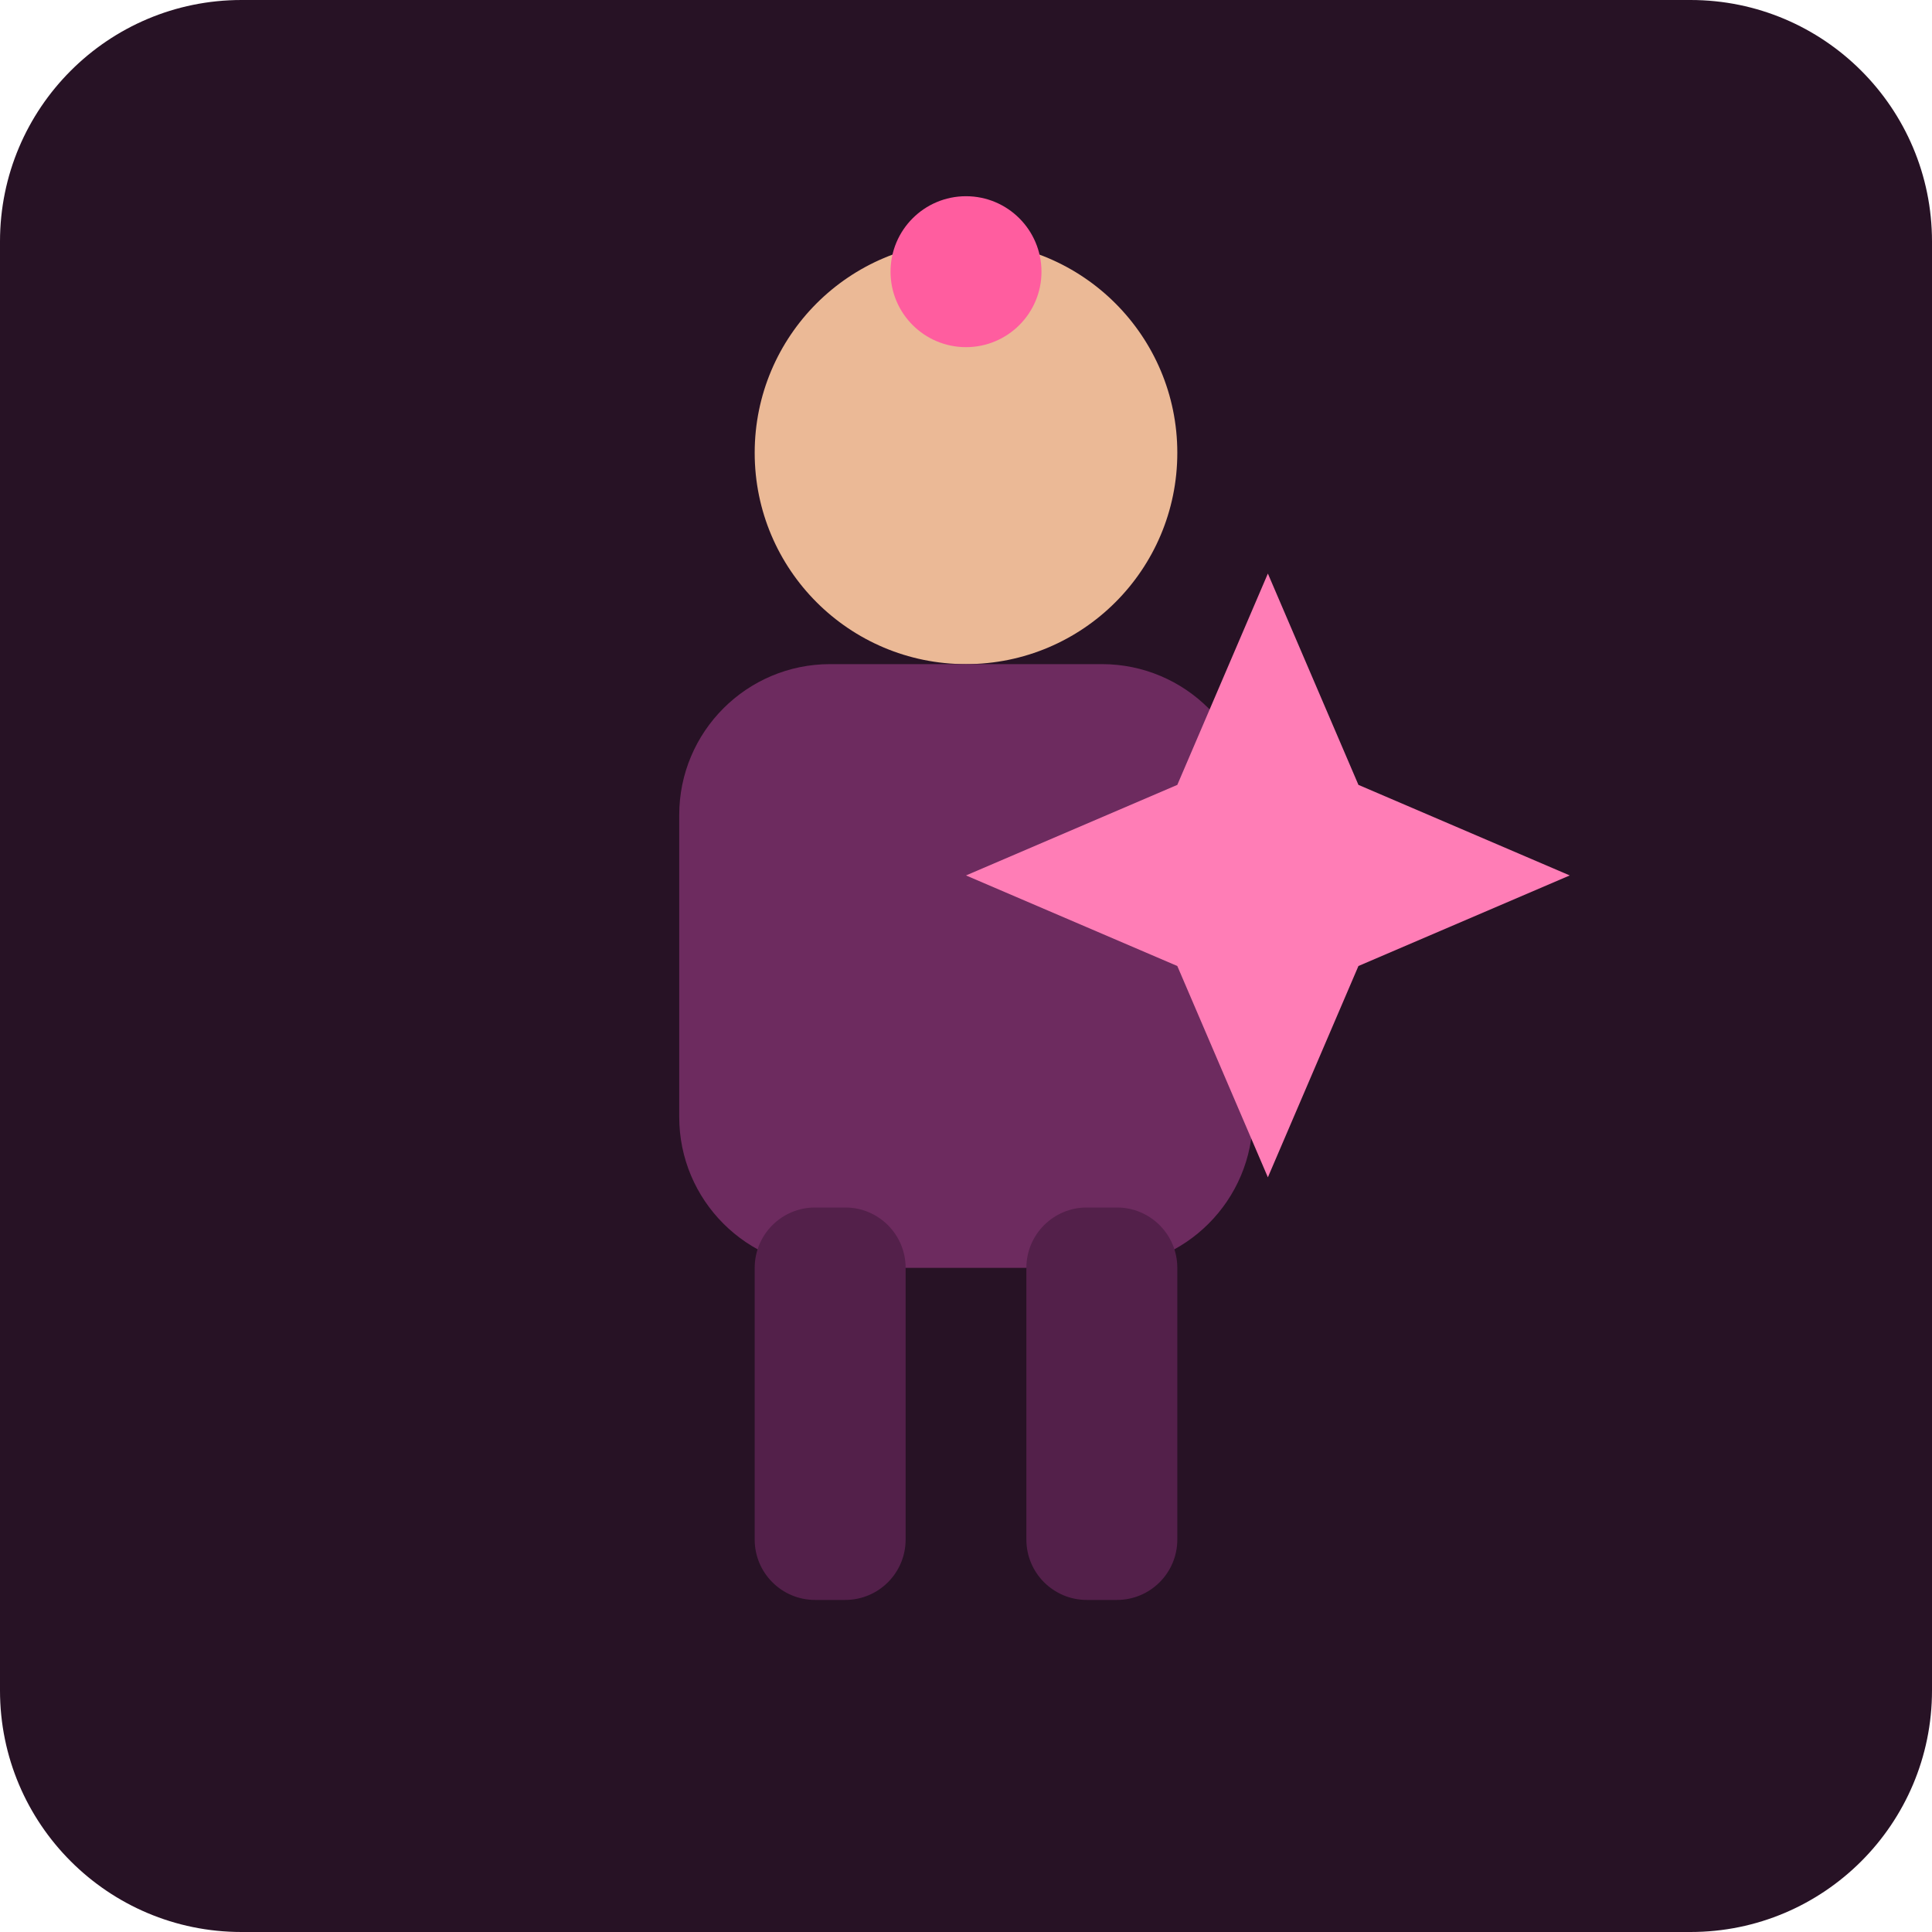
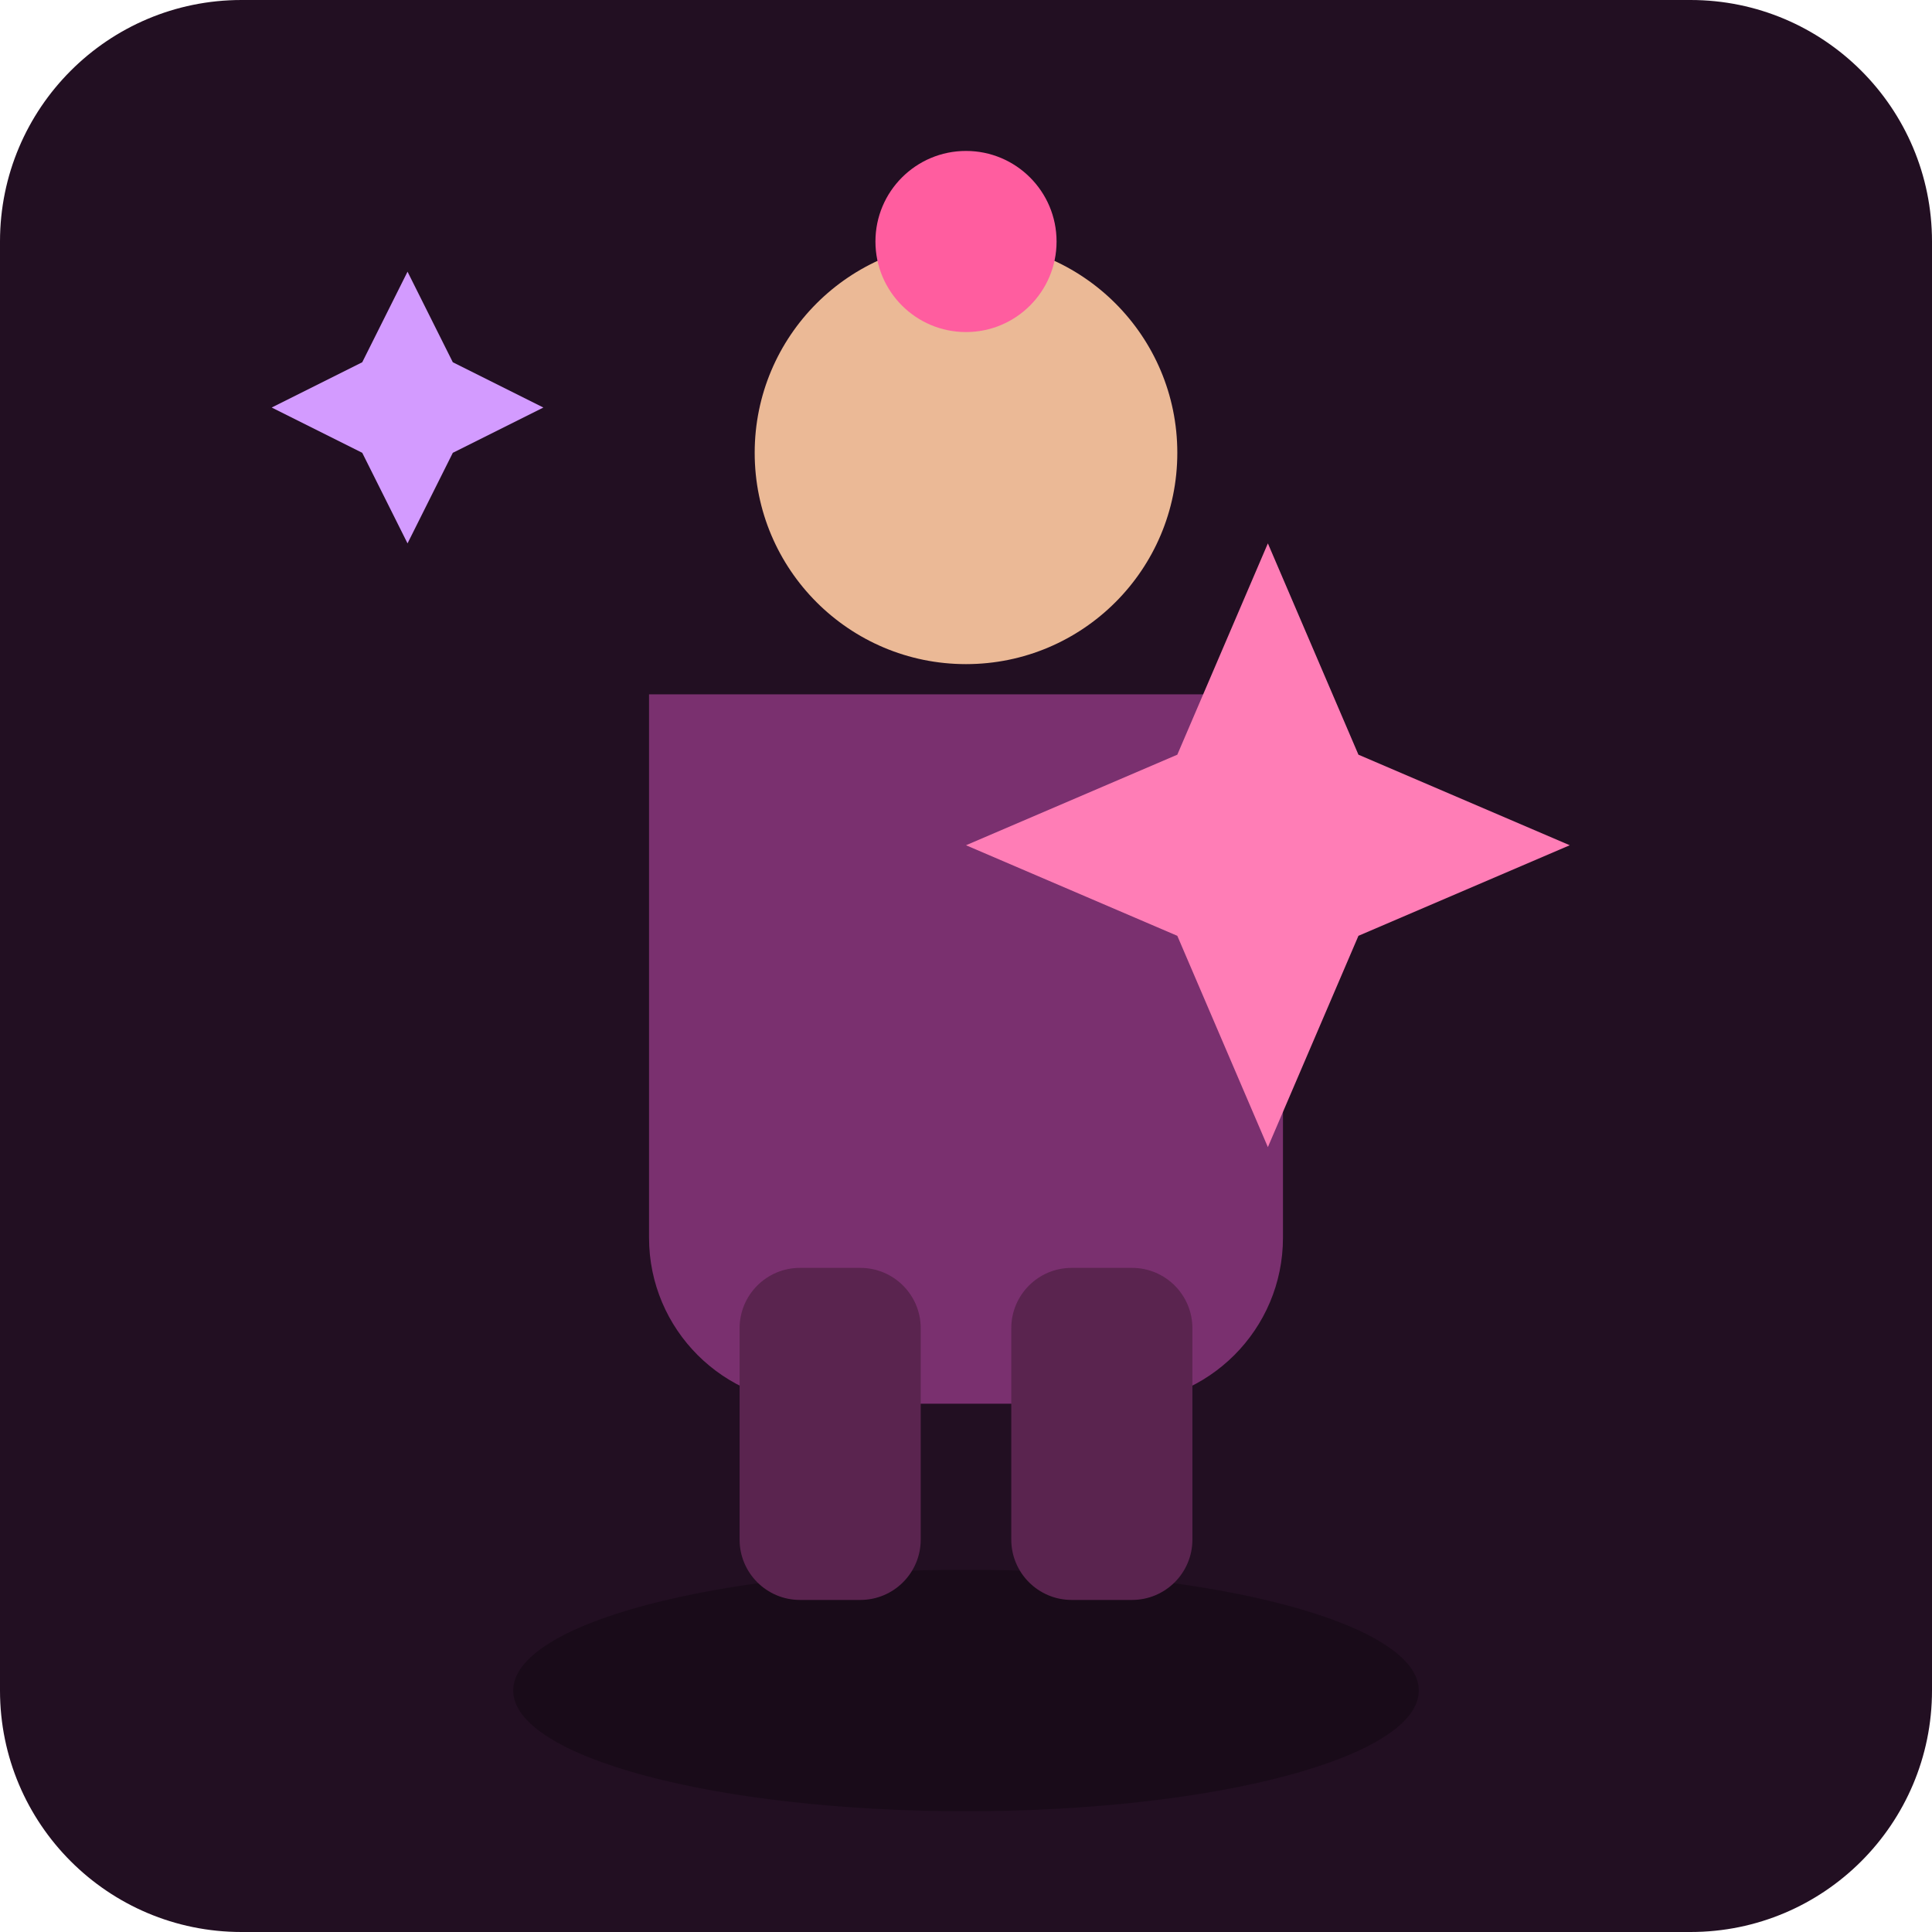
<svg xmlns="http://www.w3.org/2000/svg" viewBox="0 0 128 128">
-   <rect width="128" height="128" rx="16" fill="#271225" />
+   <rect width="128" height="128" rx="16" fill="#220f22" />
+   <ellipse cx="64" cy="112" rx="30" ry="8" fill="#000" opacity=".25" />
  <circle cx="64" cy="30" r="14" fill="#ebb996" />
-   <rect x="45" y="44" width="38" height="40" rx="10" fill="#6d2b5f" />
-   <rect x="50" y="80" width="10" height="26" rx="4" fill="#53204a" />
-   <rect x="68" y="80" width="10" height="26" rx="4" fill="#53204a" />
-   <path d="M84 38l6 14 14 6-14 6-6 14-6-14-14-6 14-6z" fill="#ff7db6" />
-   <circle cx="64" cy="18" r="5" fill="#ff5d9f" />
+   <path d="M43 46h42v36a11 11 0 0 1-11 11H54a11 11 0 0 1-11-11z" fill="#7a306f" />
+   <rect x="49" y="84" width="12" height="22" rx="4" fill="#5a244f" />
+   <rect x="67" y="84" width="12" height="22" rx="4" fill="#5a244f" />
+   <path d="M84 36l6 14 14 6-14 6-6 14-6-14-14-6 14-6z" fill="#ff7db6" />
+   <circle cx="64" cy="16" r="6" fill="#ff5d9f" />
+   <path d="M30 24l6 3-6 3-3 6-3-6-6-3 6-3 3-6z" fill="#d39bff" />
</svg>
